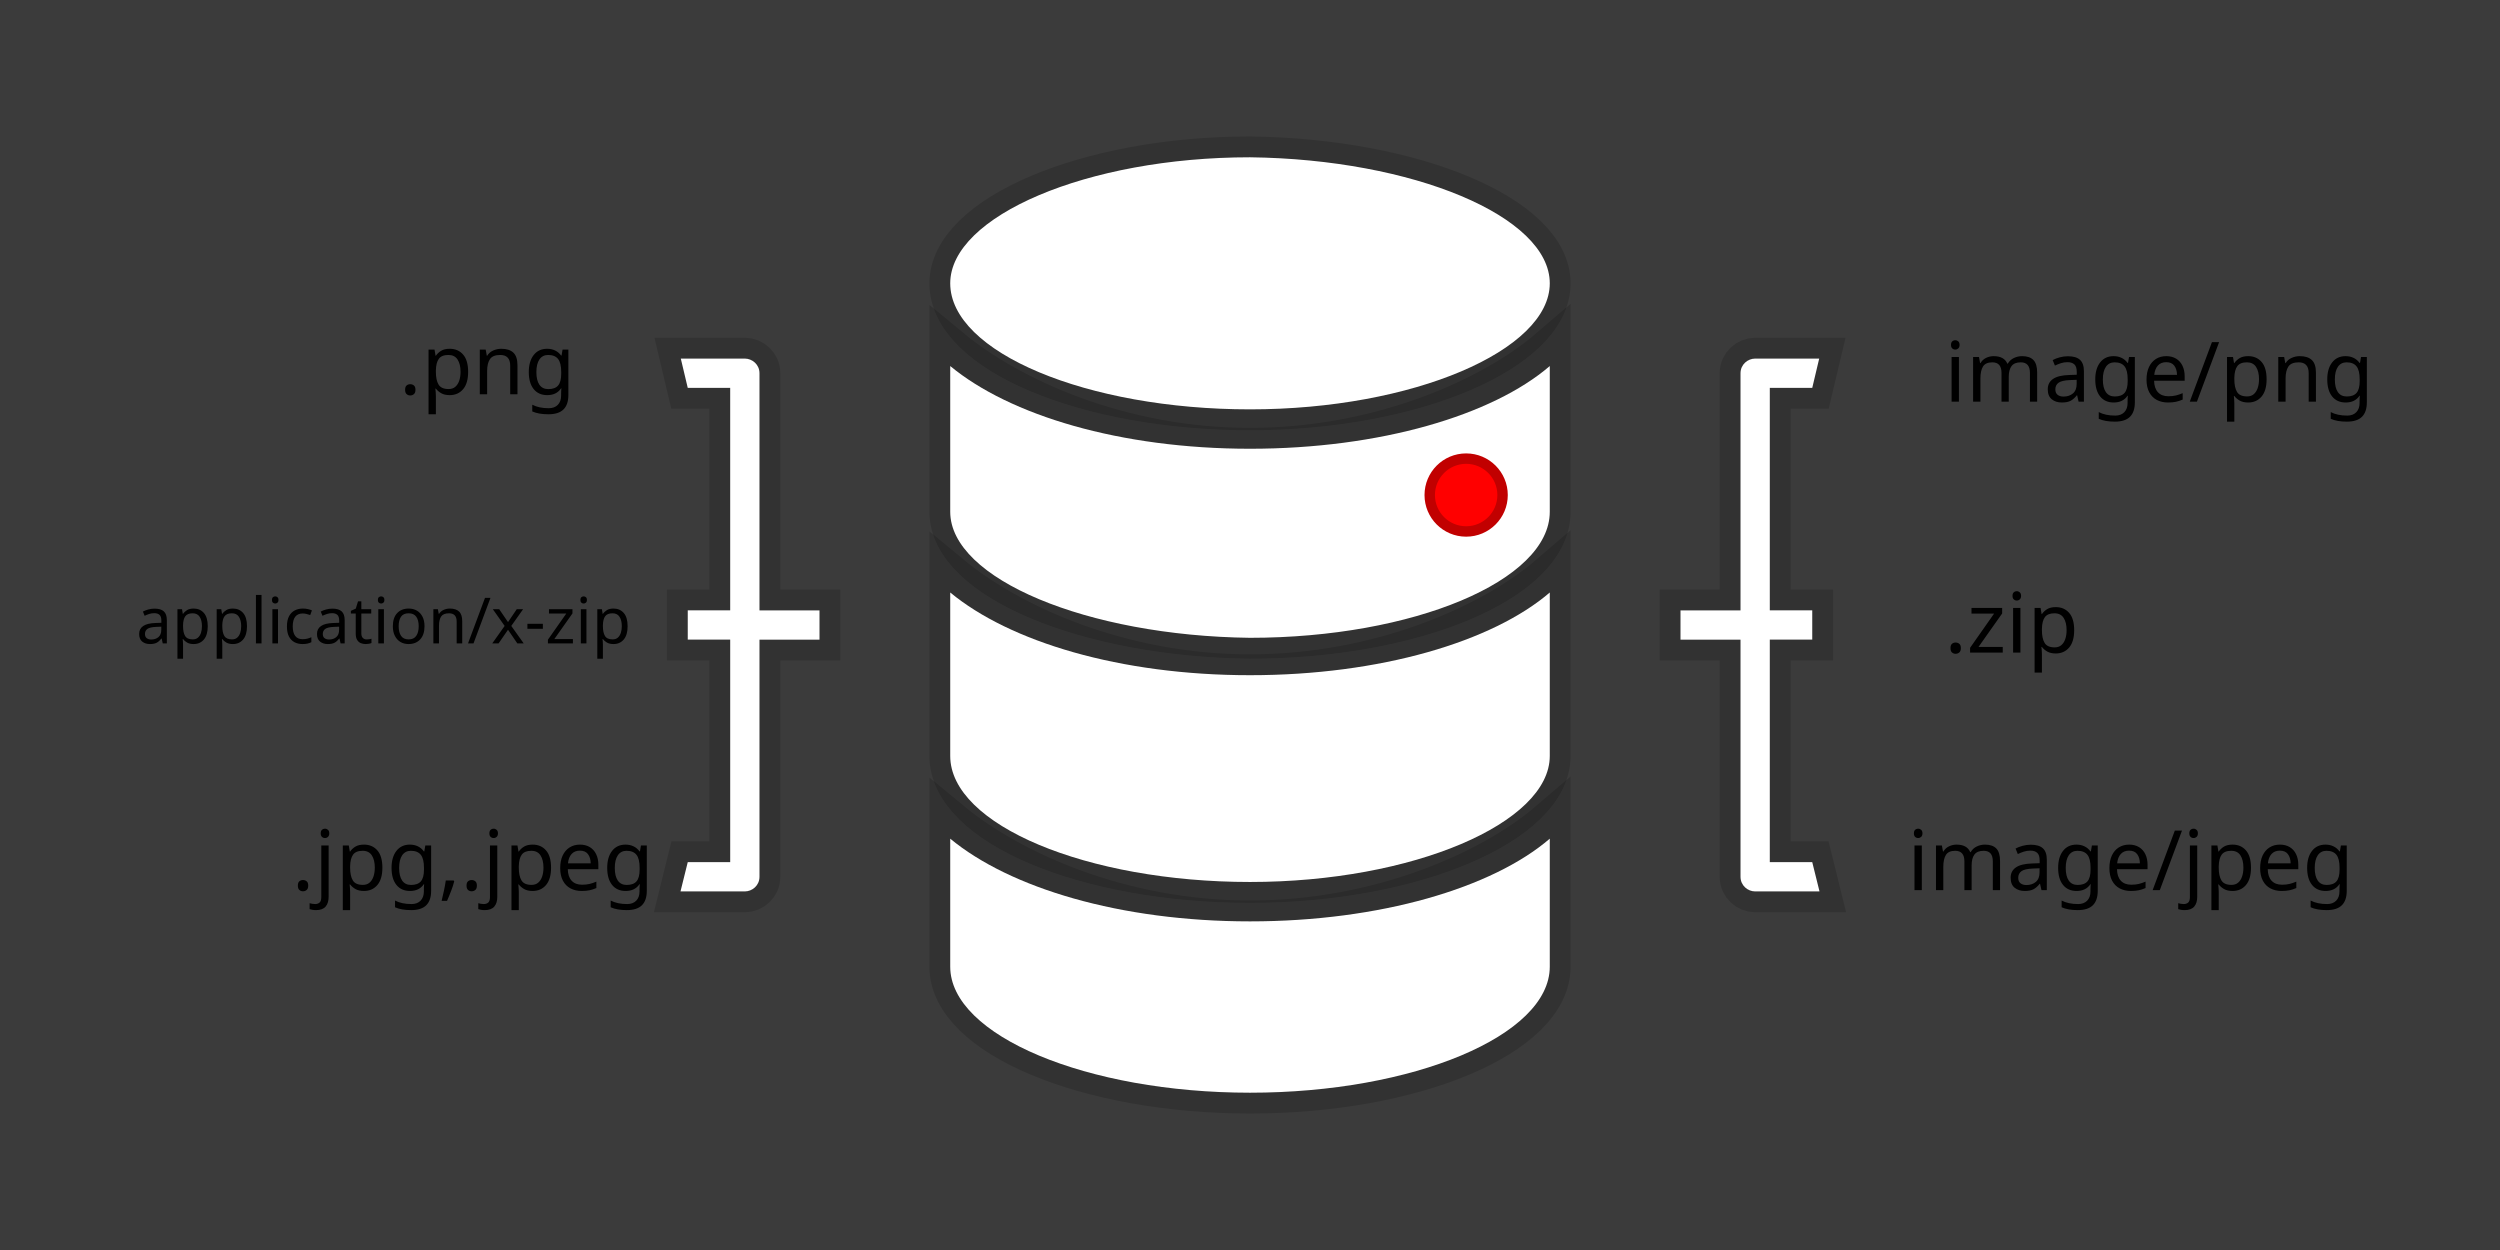
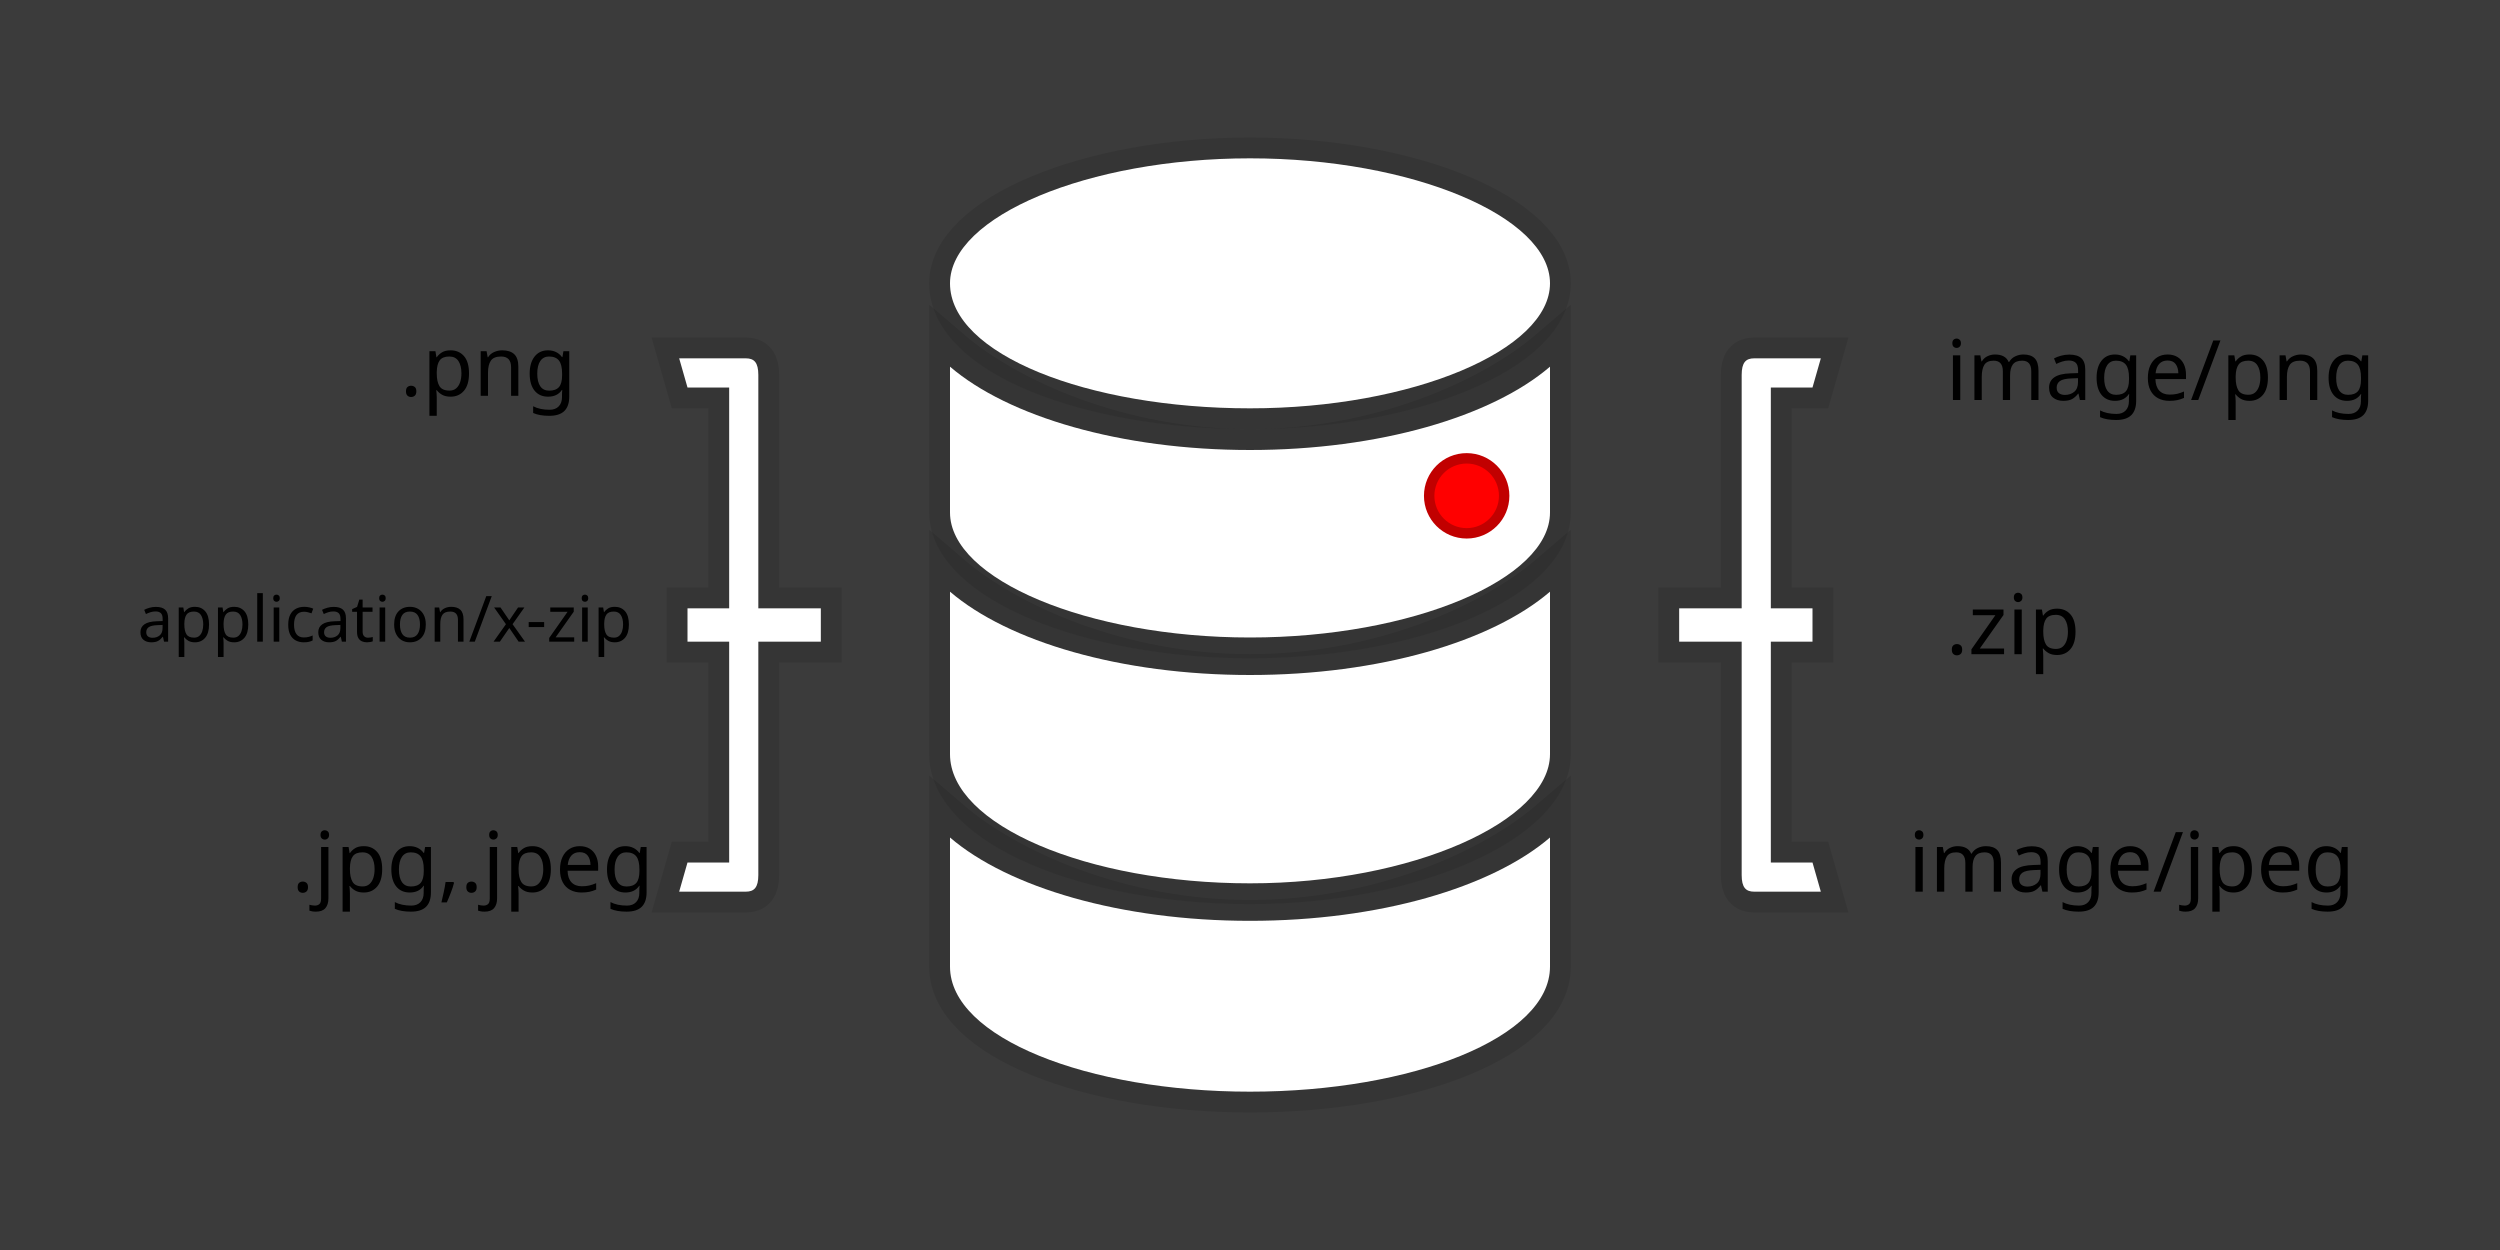
- <svg xmlns="http://www.w3.org/2000/svg" version="1.1" width="600" height="300" viewBox="0,0,600,300">
-   <g data-paper-data="{&quot;isPaintingLayer&quot;:true}" fill-rule="nonzero" stroke-linecap="butt" stroke-linejoin="miter" stroke-miterlimit="10" stroke-dasharray="" stroke-dashoffset="0" style="mix-blend-mode: normal">
-     <path d="M0,300v-300h600v300z" fill="#3b3b3b" stroke="none" stroke-width="NaN" />
-     <path d="M371.947,67.998c0,16.069 -32.8,30.249 -71.947,30.249c-39.15,0 -71.947,-13.705 -71.947,-30.249c0,-16.069 32.8,-30.249 71.947,-30.249c39.15,0.474 71.947,14.18 71.947,30.249z" fill="none" stroke-opacity="0.149" stroke="#000000" stroke-width="10" />
-     <path d="M371.947,122.825c0,16.541 -32.8,30.249 -71.947,30.249c-39.15,-0.474 -71.947,-14.18 -71.947,-30.249v-39.02c14.285,11.815 40.738,23.896 71.947,23.896c31.214,0 58.193,-12.081 71.947,-23.896z" fill="none" stroke-opacity="0.149" stroke="#000000" stroke-width="10" />
-     <path d="M371.947,181.427c0,16.069 -32.8,30.249 -71.947,30.249c-39.15,0 -71.947,-13.708 -71.947,-30.249v-43.274c14.285,11.815 40.735,23.896 71.947,23.896c31.212,0 58.193,-12.079 71.947,-23.896z" fill="none" stroke-opacity="0.149" stroke="#000000" stroke-width="10" />
-     <path d="M371.947,232.002c0,16.541 -32.8,30.249 -71.947,30.249c-39.15,-0.002 -71.947,-13.708 -71.947,-30.249v-34.766c14.285,11.815 40.738,23.896 71.947,23.896c31.214,0 58.193,-12.081 71.947,-23.896z" fill="none" stroke-opacity="0.149" stroke="#000000" stroke-width="10" />
-     <path d="M371.947,67.998c0,16.069 -32.8,30.249 -71.947,30.249c-39.15,0 -71.947,-13.705 -71.947,-30.249c0,-16.069 32.8,-30.249 71.947,-30.249c39.15,0.474 71.947,14.18 71.947,30.249z" fill="#ffffff" stroke-opacity="0.149" stroke="#000000" stroke-width="0" />
-     <path d="M371.947,87.85v34.975c0,16.541 -32.8,30.249 -71.947,30.249c-39.15,-0.474 -71.947,-14.18 -71.947,-30.249v-34.975c14.285,11.815 40.738,19.85 71.947,19.85c31.214,0 58.193,-8.036 71.947,-19.85z" fill="#ffffff" stroke-opacity="0.149" stroke="#000000" stroke-width="0" />
-     <path d="M371.947,142.198v39.229c0,16.069 -32.8,30.249 -71.947,30.249c-39.15,0 -71.947,-13.708 -71.947,-30.249v-39.229c14.285,11.815 40.735,19.85 71.947,19.85c31.212,0 58.193,-8.033 71.947,-19.85z" fill="#ffffff" stroke-opacity="0.149" stroke="#000000" stroke-width="0" />
-     <path d="M371.947,201.281v30.721c0,16.541 -32.8,30.249 -71.947,30.249c-39.15,-0.002 -71.947,-13.708 -71.947,-30.249v-30.721c14.285,11.815 40.738,19.85 71.947,19.85c31.214,0 58.193,-8.036 71.947,-19.85z" fill="#ffffff" stroke-opacity="0.149" stroke="#000000" stroke-width="0" />
-     <path d="M343.133,118.81c0,-4.828 3.914,-8.742 8.742,-8.742c4.828,0 8.742,3.914 8.742,8.742c0,4.828 -3.914,8.742 -8.742,8.742c-4.828,0 -8.742,-3.914 -8.742,-8.742z" fill="#ff0000" stroke="#c10000" stroke-width="2.5" />
-     <text transform="translate(95.78956,94.62891) scale(0.5,0.5)" font-size="40" xml:space="preserve" fill="#000000" fill-rule="nonzero" stroke="none" stroke-width="1" stroke-linecap="butt" stroke-linejoin="miter" stroke-miterlimit="10" stroke-dasharray="" stroke-dashoffset="0" font-family="&quot;Lato-Bold&quot;, Sans Serif" font-weight="normal" text-anchor="start" style="mix-blend-mode: normal">
+ <svg xmlns="http://www.w3.org/2000/svg" viewBox="0 0 600 300">
+   <g data-paper-data="{&quot;isPaintingLayer&quot;:true}" stroke-miterlimit="10" style="mix-blend-mode:normal">
+     <path d="M0 300V0h600v300z" fill="#3b3b3b" />
+     <path d="M372 68c0 16-33 30-72 30s-72-13-72-30c0-16 33-30 72-30s72 14 72 30z" fill="none" stroke-opacity=".1" stroke="#000" stroke-width="10" />
+     <path d="M372 123c0 16-33 30-72 30s-72-14-72-30V84c14 12 41 24 72 24s58-12 72-24z" fill="none" stroke-opacity=".1" stroke="#000" stroke-width="10" />
+     <path d="M372 181c0 16-33 31-72 31s-72-14-72-31v-43c14 12 41 24 72 24s58-12 72-24z" fill="none" stroke-opacity=".1" stroke="#000" stroke-width="10" />
+     <path d="M372 232c0 17-33 30-72 30s-72-13-72-30v-35c14 12 41 24 72 24s58-12 72-24z" fill="none" stroke-opacity=".1" stroke="#000" stroke-width="10" />
+     <path d="M372 68c0 16-33 30-72 30s-72-13-72-30c0-16 33-30 72-30s72 14 72 30z" fill="#fff" />
+     <path d="M372 88v35c0 16-33 30-72 30s-72-14-72-30V88c14 12 41 20 72 20s58-8 72-20z" fill="#fff" />
+     <path d="M372 142v39c0 16-33 31-72 31s-72-14-72-31v-39c14 12 41 20 72 20s58-8 72-20z" fill="#fff" />
+     <path d="M372 201v31c0 17-33 30-72 30s-72-13-72-30v-31c14 12 41 20 72 20s58-8 72-20z" fill="#fff" />
+     <path d="M343 119a9 9 0 1 1 18 0 9 9 0 0 1-18 0z" fill="red" stroke="#c10000" stroke-width="2.5" />
+     <text transform="matrix(.5 0 0 .5 96 95)" font-size="40" xml:space="preserve" font-family="&quot;Lato-Bold&quot;, Sans Serif" style="mix-blend-mode:normal">
      <tspan x="0" dy="0">.png</tspan>
    </text>
-     <g>
-       <path d="M436.608,86.057l-1.667,7.026h-10.188l-0.002,53.403h10.188v7.026h-10.188v53.403h10.188l1.741,7.026h-15.443c-1.757,0 -3.513,-1.406 -3.513,-3.513v-56.914h-14.405v-7.026h14.405v-56.914c0,-2.108 1.757,-3.513 3.513,-3.513z" fill="none" stroke-opacity="0.149" stroke="#000000" stroke-width="10" />
-       <path d="M436.608,86.057l-1.667,7.026h-10.188l-0.002,53.403h10.188v7.026h-10.188v53.403h10.188l1.741,7.026h-15.443c-1.757,0 -3.513,-1.406 -3.513,-3.513v-56.914h-14.405v-7.026h14.405v-56.914c0,-2.108 1.757,-3.513 3.513,-3.513z" fill="#ffffff" stroke="none" stroke-width="1" />
+     <path d="m437 86-2 7h-10v53h10v8h-10v53h10l2 7h-16c-2 0-3-1-3-4v-56h-15v-8h15V90c0-3 1-4 3-4z" fill="none" stroke-opacity=".1" stroke="#000" stroke-width="10" />
+     <path d="m437 86-2 7h-10v53h10v8h-10v53h10l2 7h-16c-2 0-3-1-3-4v-56h-15v-8h15V90c0-3 1-4 3-4z" fill="#fff" />
+     <g data-paper-data="{&quot;index&quot;:null}">
+       <path d="M179 86c2 0 3 1 3 4v56h15v8h-15v56c0 3-1 4-3 4h-16l2-7h10v-53h-10v-8h10V93h-10l-2-7z" fill="none" stroke-opacity=".1" stroke="#000" stroke-width="10" />
+       <path d="M179 86c2 0 3 1 3 4v56h15v8h-15v56c0 3-1 4-3 4h-16l2-7h10v-53h-10v-8h10V93h-10l-2-7z" fill="#fff" />
    </g>
-     <g data-paper-data="{&quot;index&quot;:null}">
-       <path d="M178.762,86.061c1.757,0 3.513,1.406 3.513,3.513v56.914h14.405v7.026h-14.405v56.914c0,2.108 -1.757,3.513 -3.513,3.513h-15.443l1.741,-7.026h10.188v-53.403h-10.188v-7.026h10.188l-0.002,-53.403h-10.188l-1.667,-7.026z" fill="none" stroke-opacity="0.149" stroke="#000000" stroke-width="10" />
-       <path d="M178.762,86.061c1.757,0 3.513,1.406 3.513,3.513v56.914h14.405v7.026h-14.405v56.914c0,2.108 -1.757,3.513 -3.513,3.513h-15.443l1.741,-7.026h10.188v-53.403h-10.188v-7.026h10.188l-0.002,-53.403h-10.188l-1.667,-7.026z" fill="#ffffff" stroke="none" stroke-width="1" />
-     </g>
-     <text transform="translate(466.6805,96.39766) scale(0.5,0.5)" font-size="40" xml:space="preserve" fill="#000000" fill-rule="nonzero" stroke="none" stroke-width="1" stroke-linecap="butt" stroke-linejoin="miter" stroke-miterlimit="10" stroke-dasharray="" stroke-dashoffset="0" font-family="&quot;Lato-Bold&quot;, Sans Serif" font-weight="normal" text-anchor="start" style="mix-blend-mode: normal">
+     <text transform="matrix(.5 0 0 .5 467 96)" font-size="40" xml:space="preserve" font-family="&quot;Lato-Bold&quot;, Sans Serif" style="mix-blend-mode:normal">
      <tspan x="0" dy="0">image/png</tspan>
    </text>
-     <text transform="translate(32.69034,154.4172) scale(0.38285,0.38285)" font-size="40" xml:space="preserve" fill="#000000" fill-rule="nonzero" stroke="none" stroke-width="1" stroke-linecap="butt" stroke-linejoin="miter" stroke-miterlimit="10" stroke-dasharray="" stroke-dashoffset="0" font-family="&quot;Lato-Bold&quot;, Sans Serif" font-weight="normal" text-anchor="start" style="mix-blend-mode: normal">
+     <text transform="translate(33 154) scale(.38285)" font-size="40" xml:space="preserve" font-family="&quot;Lato-Bold&quot;, Sans Serif" style="mix-blend-mode:normal">
      <tspan x="0" dy="0">application/x-zip</tspan>
    </text>
-     <text transform="translate(466.6805,156.6289) scale(0.5,0.5)" font-size="40" xml:space="preserve" fill="#000000" fill-rule="nonzero" stroke="none" stroke-width="1" stroke-linecap="butt" stroke-linejoin="miter" stroke-miterlimit="10" stroke-dasharray="" stroke-dashoffset="0" font-family="&quot;Lato-Bold&quot;, Sans Serif" font-weight="normal" text-anchor="start" style="mix-blend-mode: normal">
+     <text transform="matrix(.5 0 0 .5 467 157)" font-size="40" xml:space="preserve" font-family="&quot;Lato-Bold&quot;, Sans Serif" style="mix-blend-mode:normal">
      <tspan x="0" dy="0">.zip</tspan>
    </text>
-     <text transform="translate(70.0496,213.6289) scale(0.5,0.5)" font-size="40" xml:space="preserve" fill="#000000" fill-rule="nonzero" stroke="none" stroke-width="1" stroke-linecap="butt" stroke-linejoin="miter" stroke-miterlimit="10" stroke-dasharray="" stroke-dashoffset="0" font-family="&quot;Lato-Bold&quot;, Sans Serif" font-weight="normal" text-anchor="start" style="mix-blend-mode: normal">
+     <text transform="matrix(.5 0 0 .5 70 214)" font-size="40" xml:space="preserve" font-family="&quot;Lato-Bold&quot;, Sans Serif" style="mix-blend-mode:normal">
      <tspan x="0" dy="0">.jpg,.jpeg</tspan>
    </text>
-     <text transform="translate(457.7734,213.6289) scale(0.5,0.5)" font-size="40" xml:space="preserve" fill="#000000" fill-rule="nonzero" stroke="none" stroke-width="1" stroke-linecap="butt" stroke-linejoin="miter" stroke-miterlimit="10" stroke-dasharray="" stroke-dashoffset="0" font-family="&quot;Lato-Bold&quot;, Sans Serif" font-weight="normal" text-anchor="start" style="mix-blend-mode: normal">
+     <text transform="matrix(.5 0 0 .5 458 214)" font-size="40" xml:space="preserve" font-family="&quot;Lato-Bold&quot;, Sans Serif" style="mix-blend-mode:normal">
      <tspan x="0" dy="0">image/jpeg</tspan>
    </text>
  </g>
</svg>
